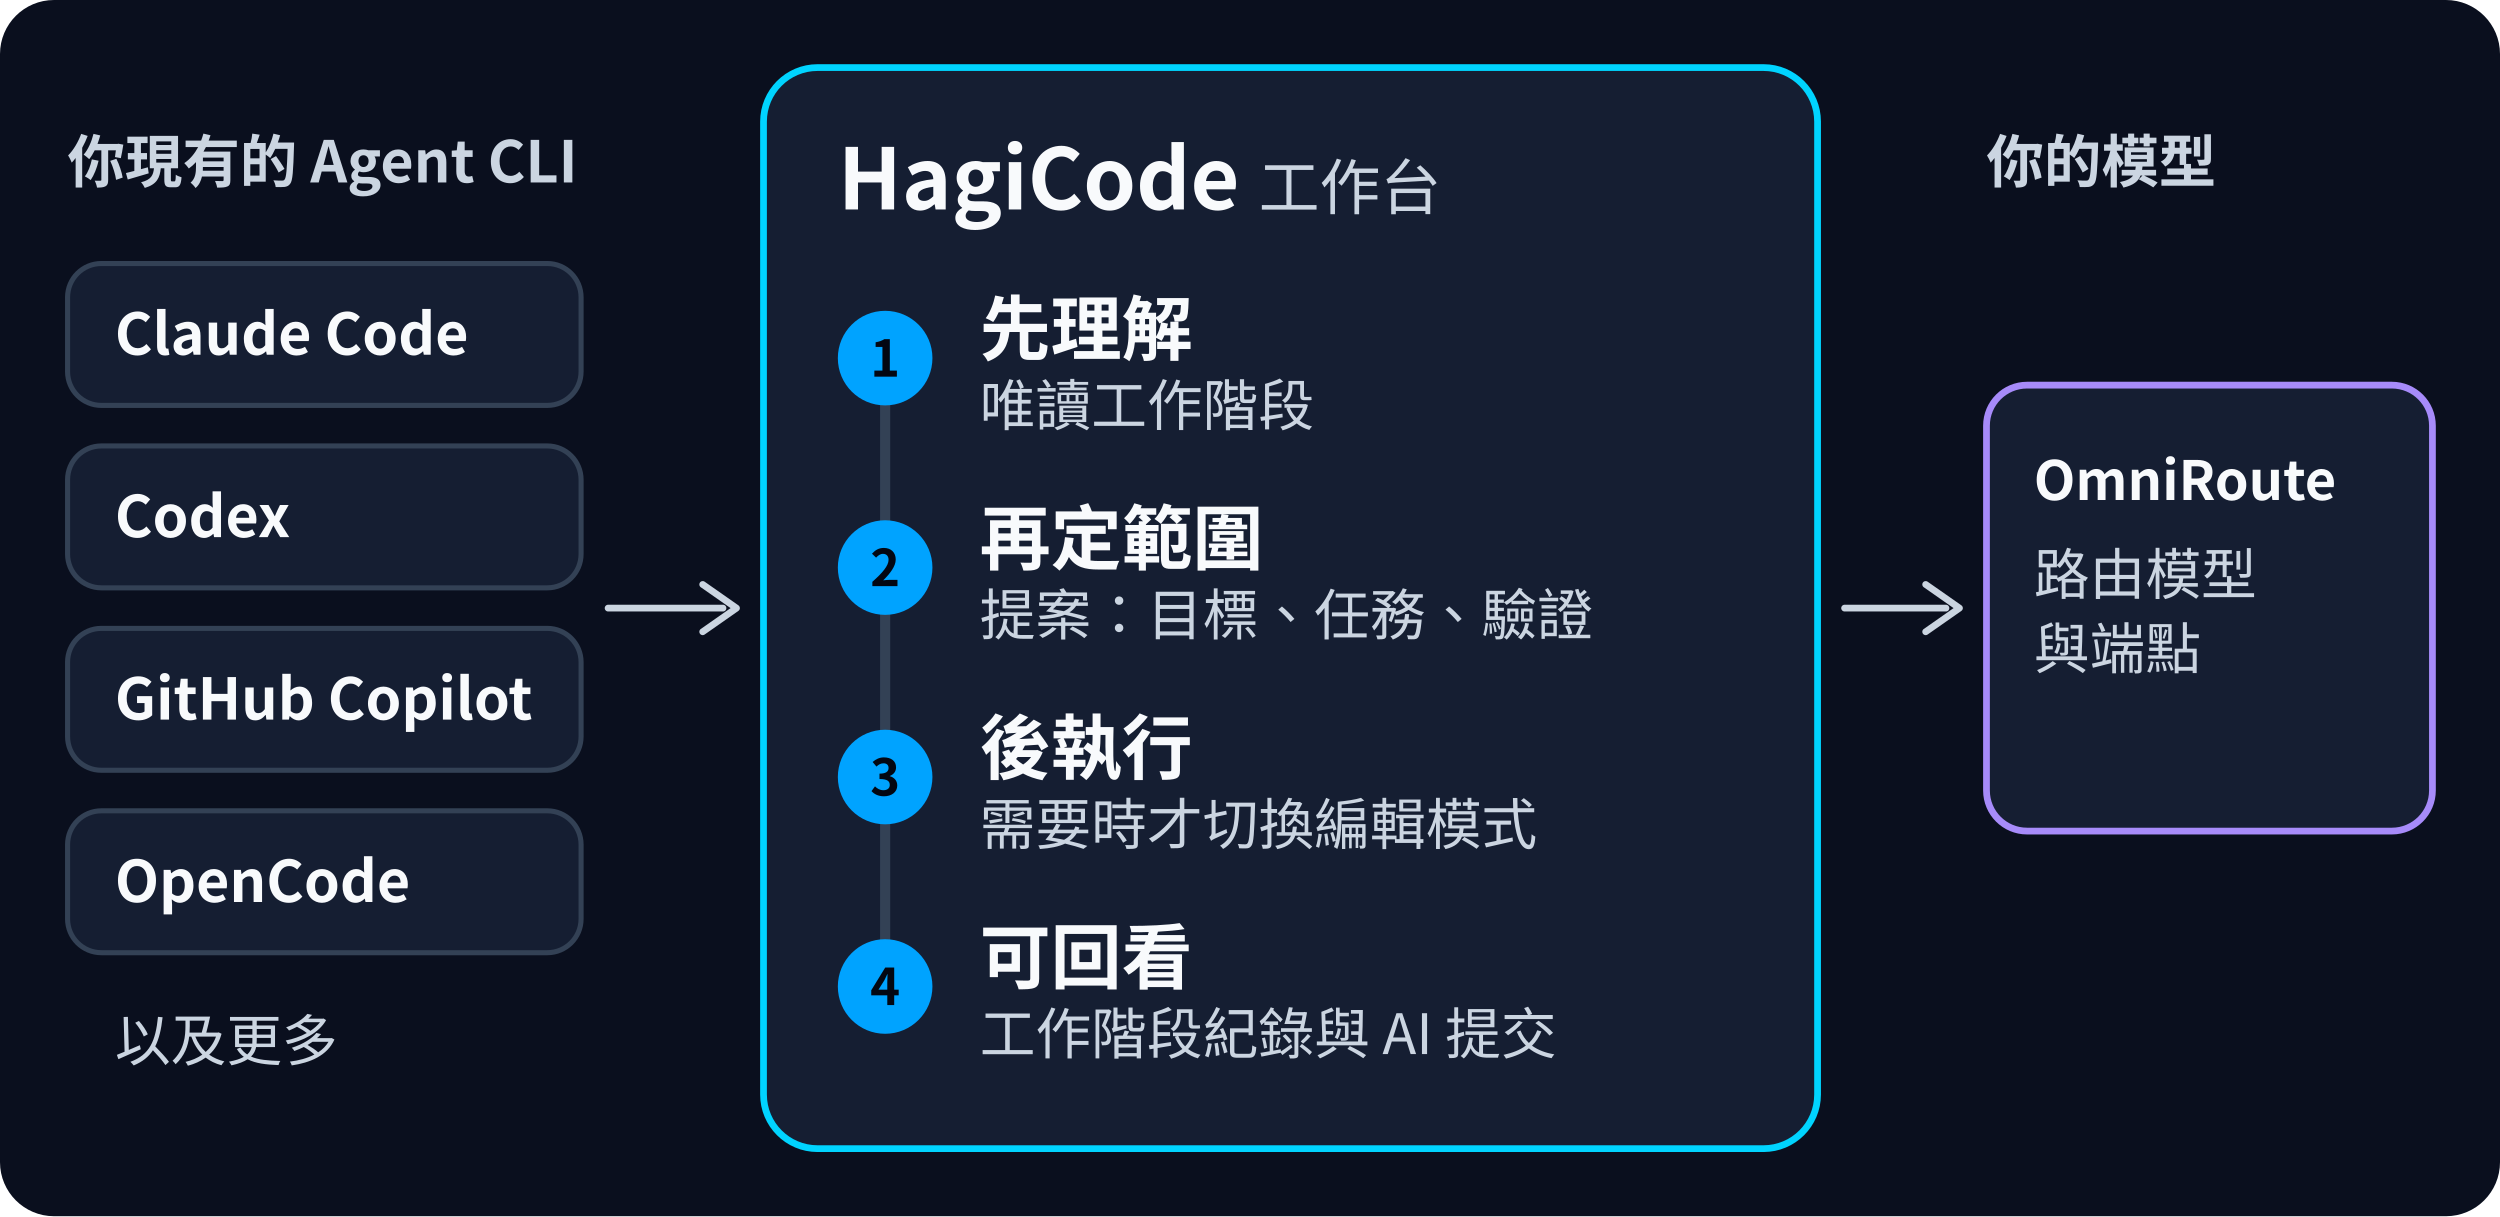
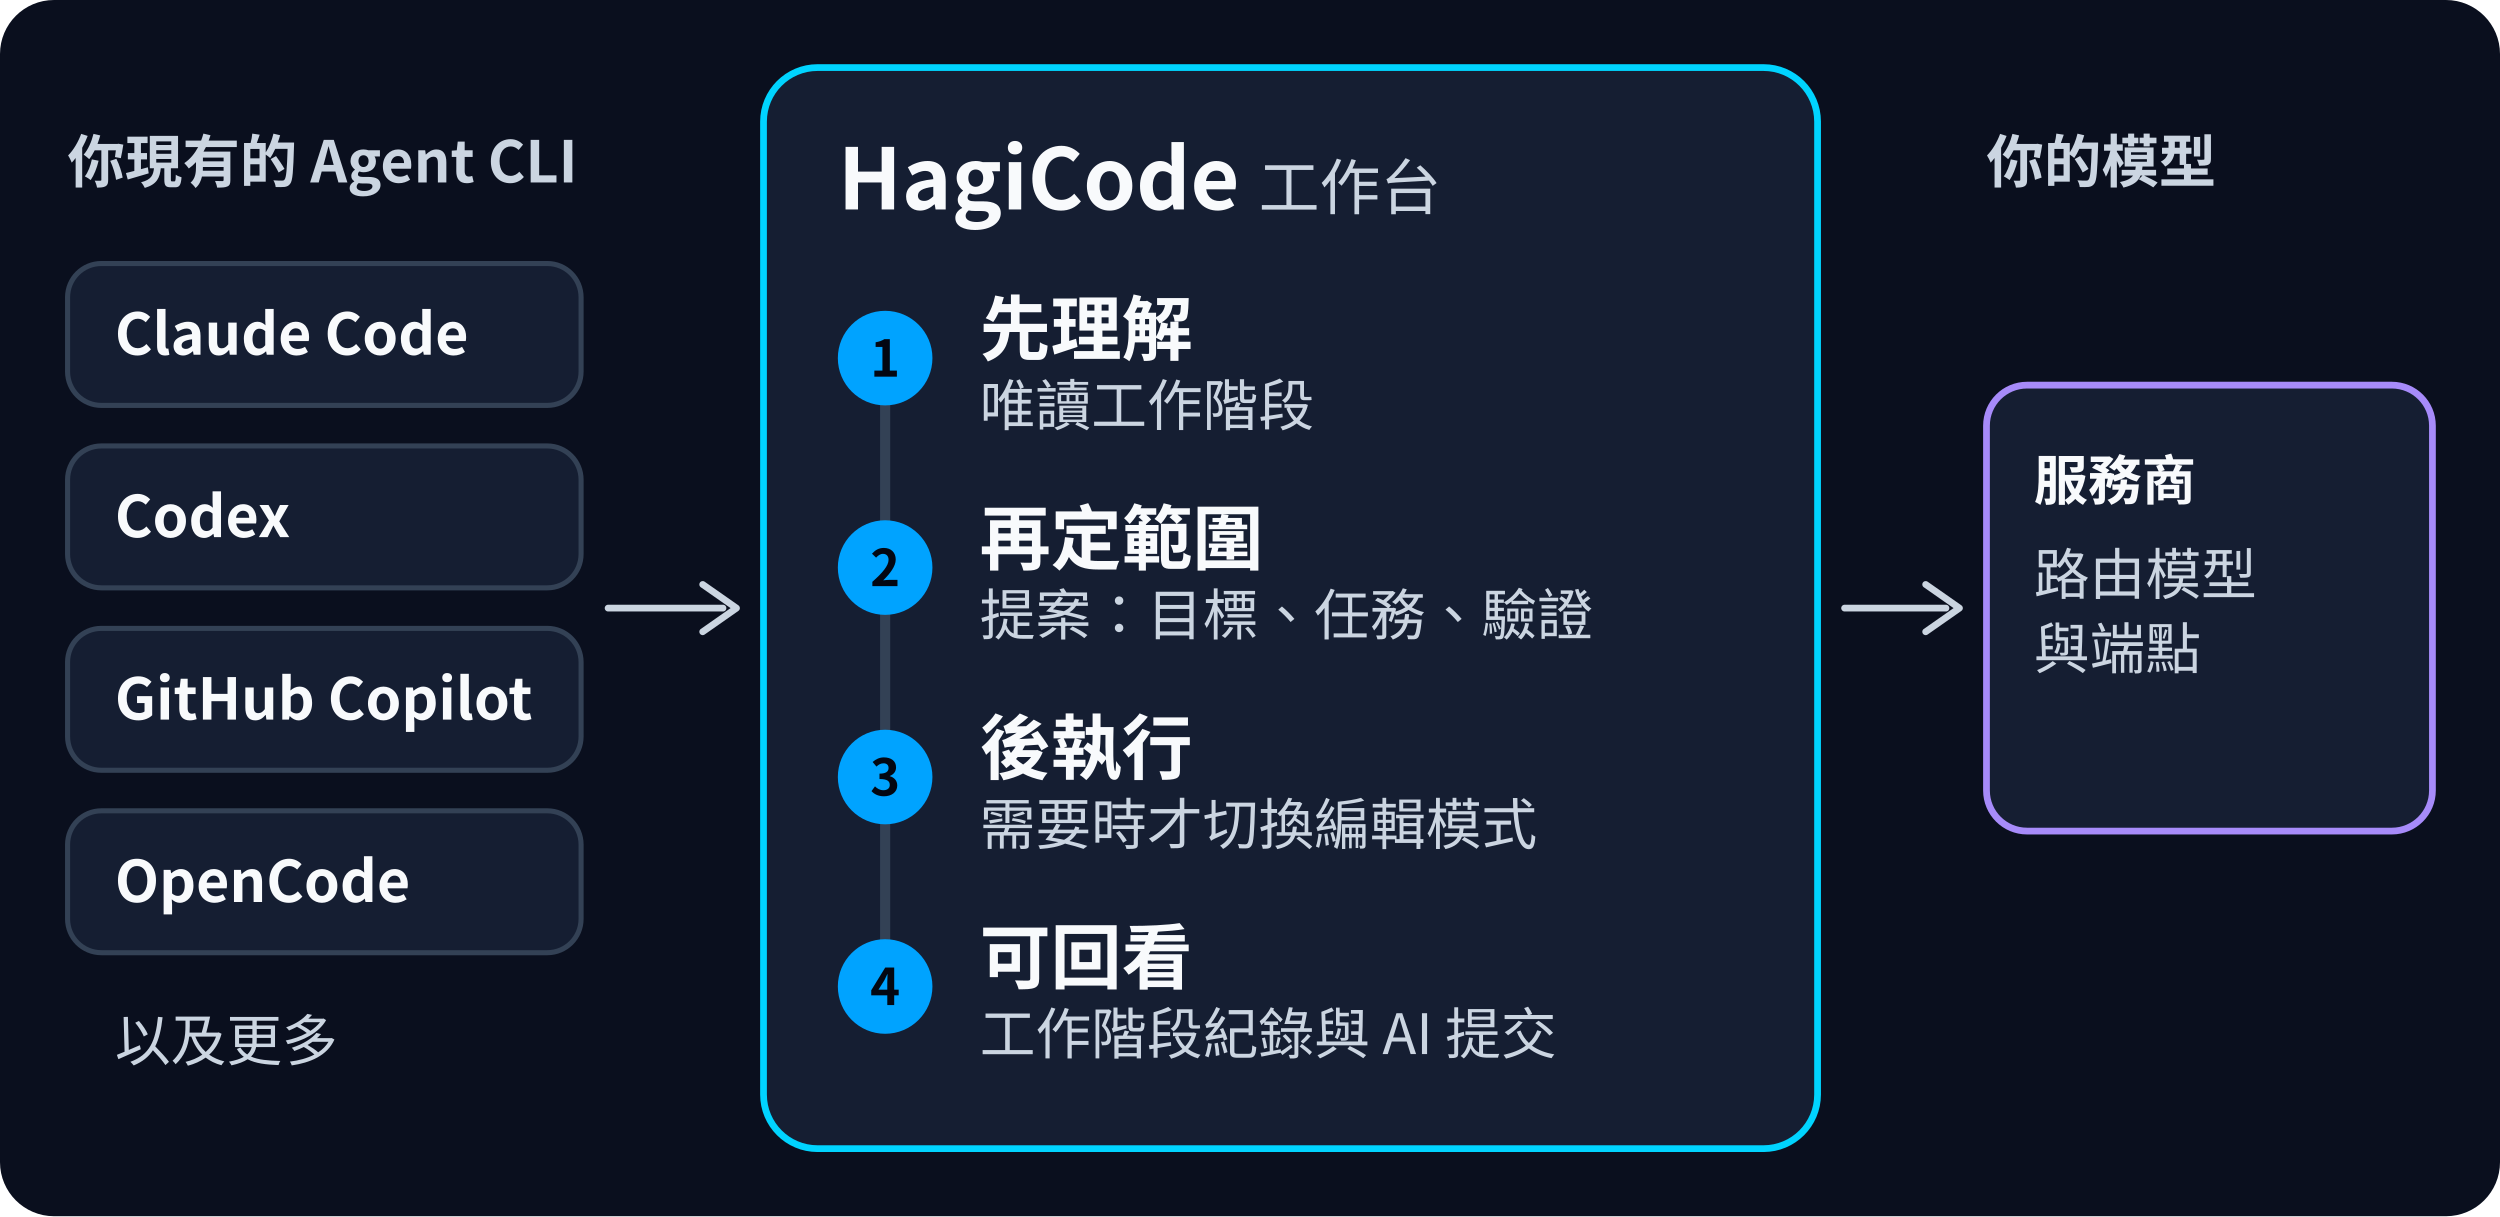
<svg xmlns="http://www.w3.org/2000/svg" viewBox="0 0 740 360" width="740" height="360" role="img" aria-labelledby="t d">
  <style>
    text{font-family:-apple-system, "Segoe UI", "PingFang TC", "Microsoft JhengHei", "Noto Sans CJK TC", "Noto Sans", sans-serif}
    .h{font-size:17px;font-weight:600;fill:#CBD5E1}
    .t{font-size:17px;font-weight:600;fill:#F8FAFC}
    .s{font-size:21px;font-weight:700;fill:#F8FAFC}
    .d{font-size:16.5px;fill:#CBD5E1}
    .n{font-size:15px;font-weight:700;fill:#030712}
    .ring{opacity:0;transform-box:fill-box;transform-origin:center;animation:pulse 7s cubic-bezier(.22,1,.36,1) infinite}
    @keyframes pulse{0%{opacity:.85;transform:scale(1)}16%{opacity:0;transform:scale(2.1)}100%{opacity:0;transform:scale(2.1)}}
    @media (prefers-reduced-motion:reduce){.ring{animation:none}}
  </style>
  <rect width="740" height="360" rx="16" fill="#0A0F1E" />
  <text x="20" y="54" class="h">你現有的 Agent CLI</text>
  <rect x="20" y="78" width="152" height="42" rx="10" fill="#151E32" stroke="#334155" stroke-width="1.5" />
  <text x="34" y="105" class="t">Claude Code</text>
  <rect x="20" y="132" width="152" height="42" rx="10" fill="#151E32" stroke="#334155" stroke-width="1.5" />
  <text x="34" y="159" class="t">Codex</text>
  <rect x="20" y="186" width="152" height="42" rx="10" fill="#151E32" stroke="#334155" stroke-width="1.5" />
  <text x="34" y="213" class="t">GitHub Copilot</text>
  <rect x="20" y="240" width="152" height="42" rx="10" fill="#151E32" stroke="#334155" stroke-width="1.5" />
  <text x="34" y="267" class="t">OpenCode</text>
  <text x="34" y="314" class="d">以及更多</text>
  <path d="M180 180H214" stroke="#CBD5E1" stroke-width="2" stroke-linecap="round" />
  <path d="M208 173L218 180L208 187" fill="none" stroke="#CBD5E1" stroke-width="2" stroke-linecap="round" stroke-linejoin="round" />
  <rect x="226" y="20" width="312" height="320" rx="16" fill="#151E32" stroke="#00D4FF" stroke-width="2" />
  <text x="248" y="62" class="s" style="font-size:25px">HagiCode <tspan style="font-weight:500;fill:#CBD5E1;font-size:18px">工作台</tspan>
  </text>
  <path d="M262 106V292" stroke="#334155" stroke-width="3" stroke-linecap="round" />
  <circle class="ring" style="animation-delay:0.0s" cx="262" cy="106" r="14" fill="none" stroke="#00D4FF" stroke-width="2.5" />
  <circle cx="262" cy="106" r="14" fill="#00A3FF" />
  <text x="262" y="111.5" text-anchor="middle" class="n">1</text>
  <text x="290" y="105" class="s">先理解</text>
  <text x="290" y="126" class="d">唯讀工作階段</text>
  <circle class="ring" style="animation-delay:1.3s" cx="262" cy="168" r="14" fill="none" stroke="#00D4FF" stroke-width="2.5" />
  <circle cx="262" cy="168" r="14" fill="#00A3FF" />
  <text x="262" y="173.5" text-anchor="middle" class="n">2</text>
  <text x="290" y="167" class="s">再定範圍</text>
  <text x="290" y="188" class="d">提案：目標、任務、驗證</text>
  <circle class="ring" style="animation-delay:2.6s" cx="262" cy="230" r="14" fill="none" stroke="#00D4FF" stroke-width="2.5" />
  <circle cx="262" cy="230" r="14" fill="#00A3FF" />
  <text x="262" y="235.5" text-anchor="middle" class="n">3</text>
  <text x="290" y="229" class="s">後執行</text>
  <text x="290" y="250" class="d">需要時才切換編輯模式</text>
  <circle class="ring" style="animation-delay:3.9s" cx="262" cy="292" r="14" fill="none" stroke="#00D4FF" stroke-width="2.5" />
  <circle cx="262" cy="292" r="14" fill="#00A3FF" />
  <text x="262" y="297.5" text-anchor="middle" class="n">4</text>
  <text x="290" y="291" class="s">可回看</text>
  <text x="290" y="312" class="d">工作階段紀錄與 AI 提交</text>
  <path d="M546 180H576" stroke="#CBD5E1" stroke-width="2" stroke-linecap="round" />
  <path d="M570 173L580 180L570 187" fill="none" stroke="#CBD5E1" stroke-width="2" stroke-linecap="round" stroke-linejoin="round" />
  <text x="588" y="54" class="h">你的模型</text>
  <rect x="588" y="114" width="132" height="132" rx="12" fill="#151E32" stroke="#A78BFA" stroke-width="2" />
-   <text x="602" y="148" class="t" style="font-size:16px;font-weight:700">OmniRoute</text>
+   <text x="602" y="148" class="t" style="font-size:16px;font-weight:700">服務商</text>
  <text x="602" y="176" class="d">路由模型</text>
  <text x="602" y="198" class="d">與端點</text>
  <text x="602" y="220" class="d" />
</svg>
